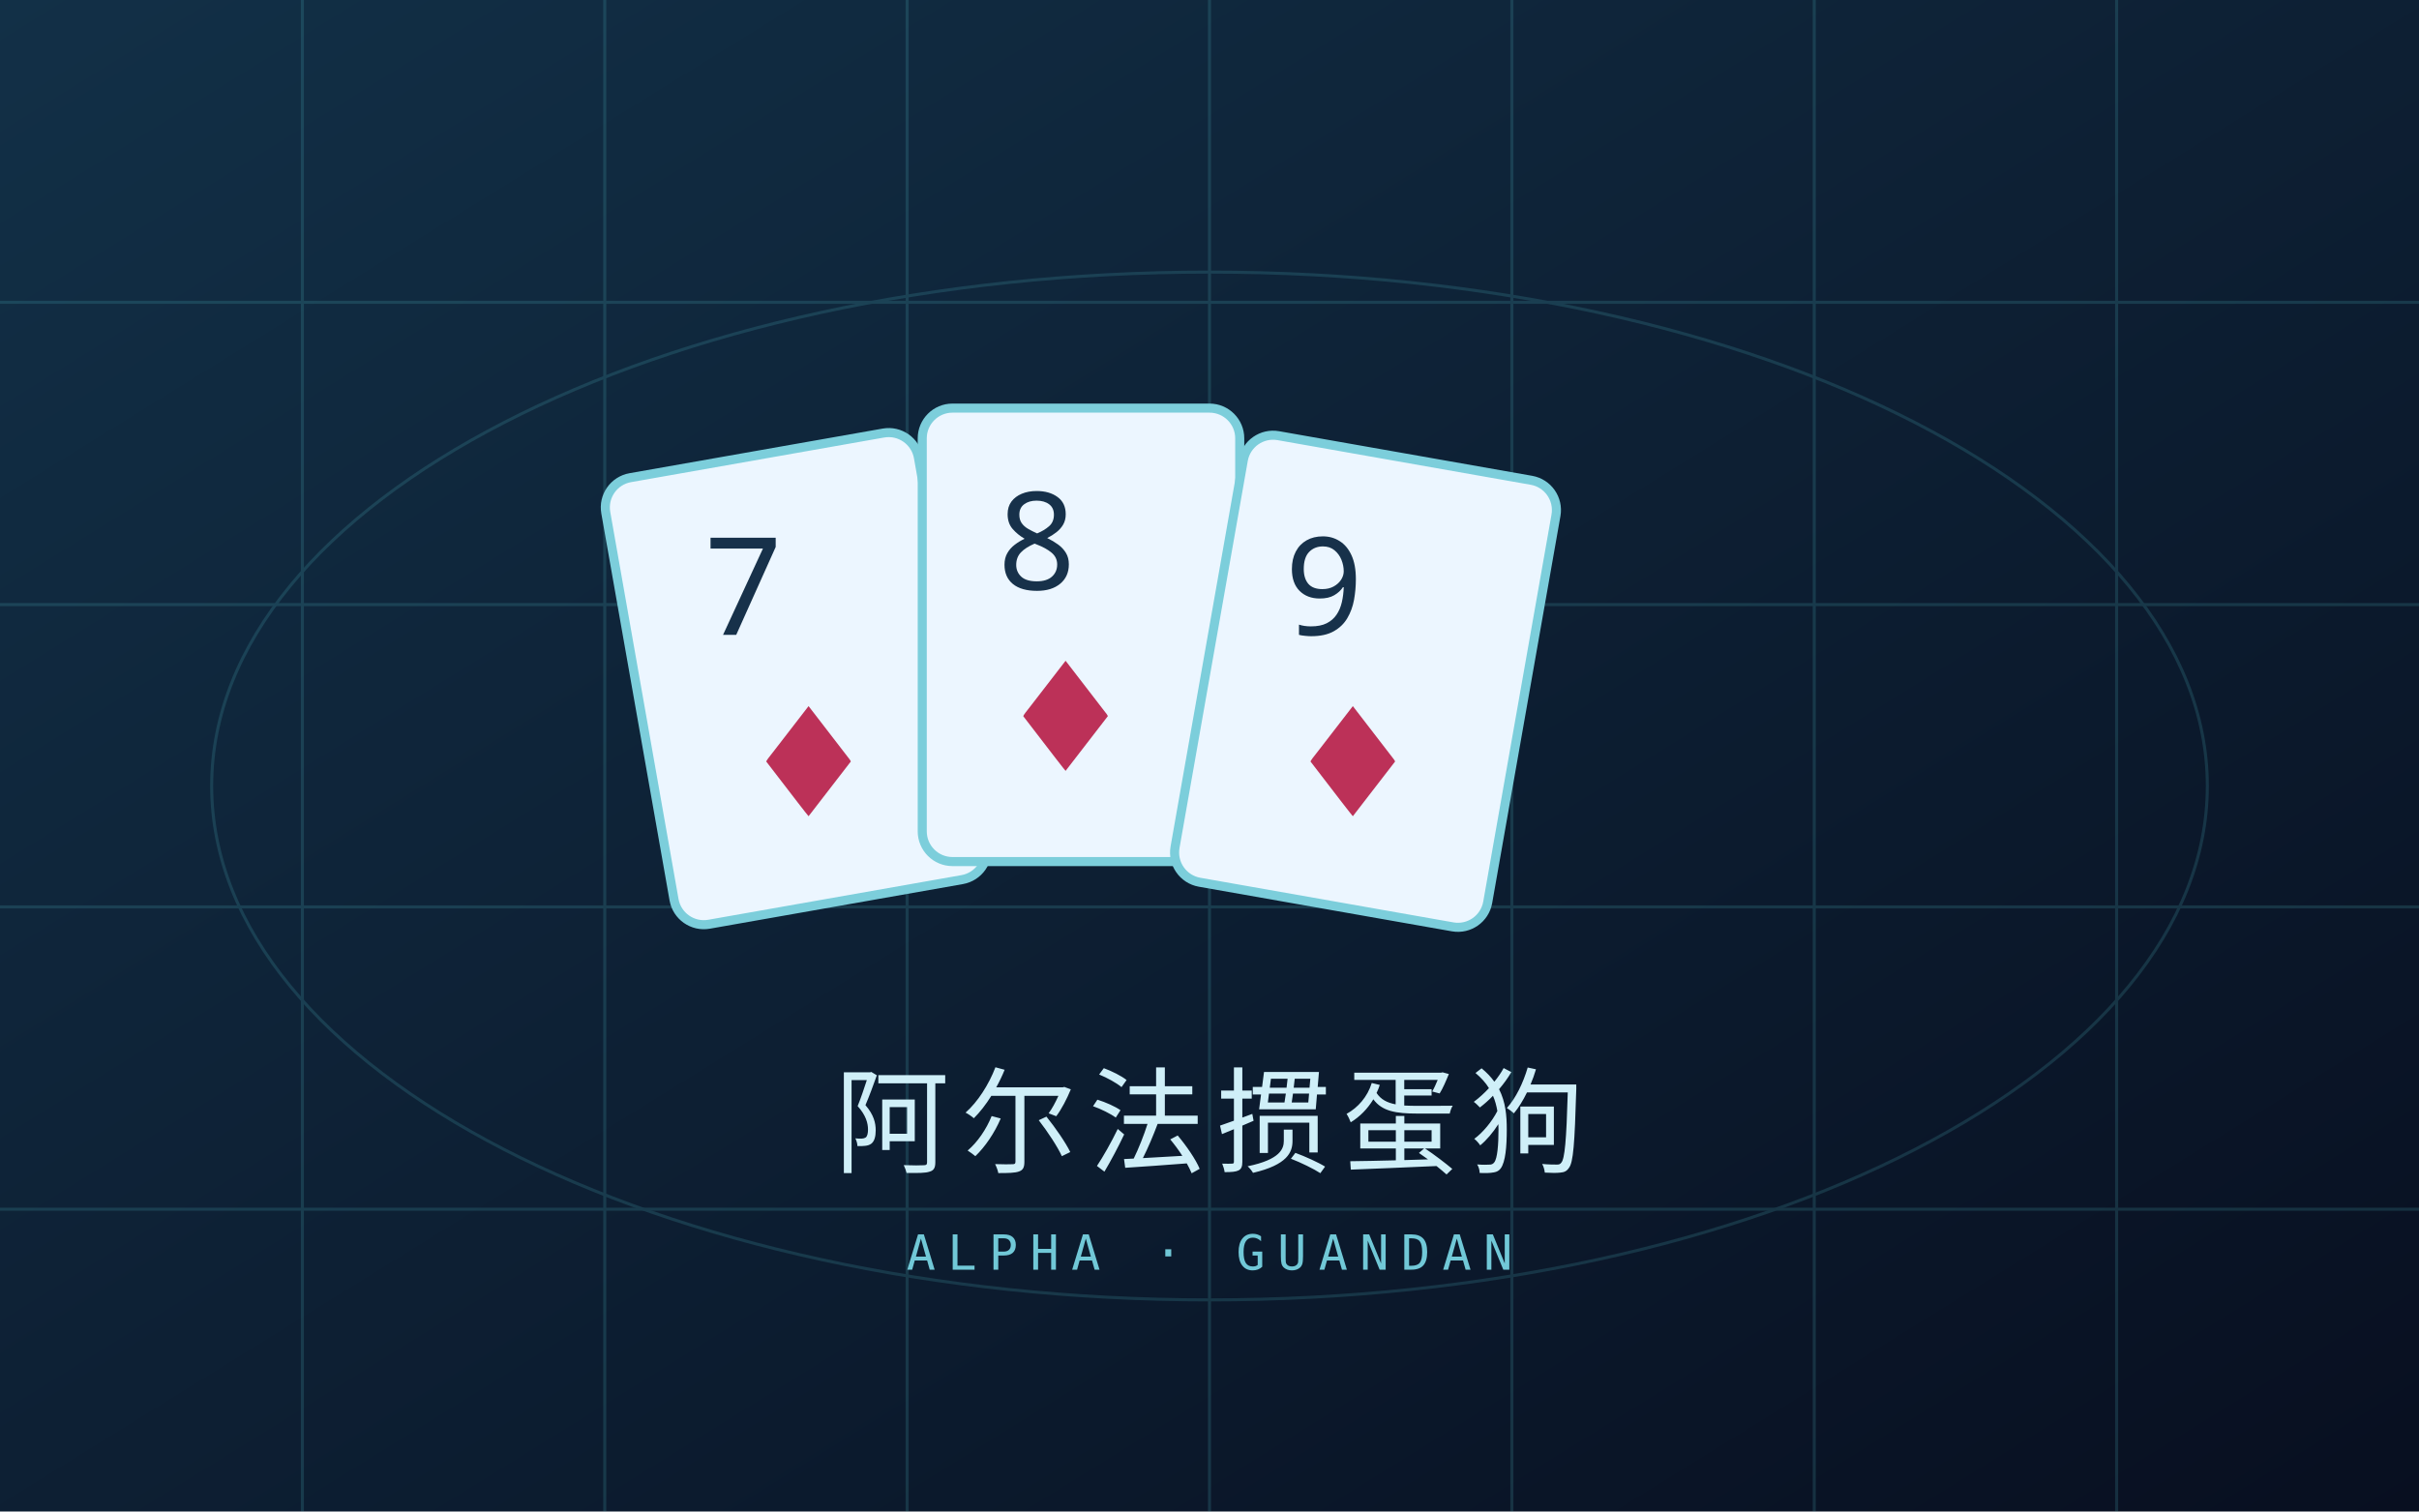
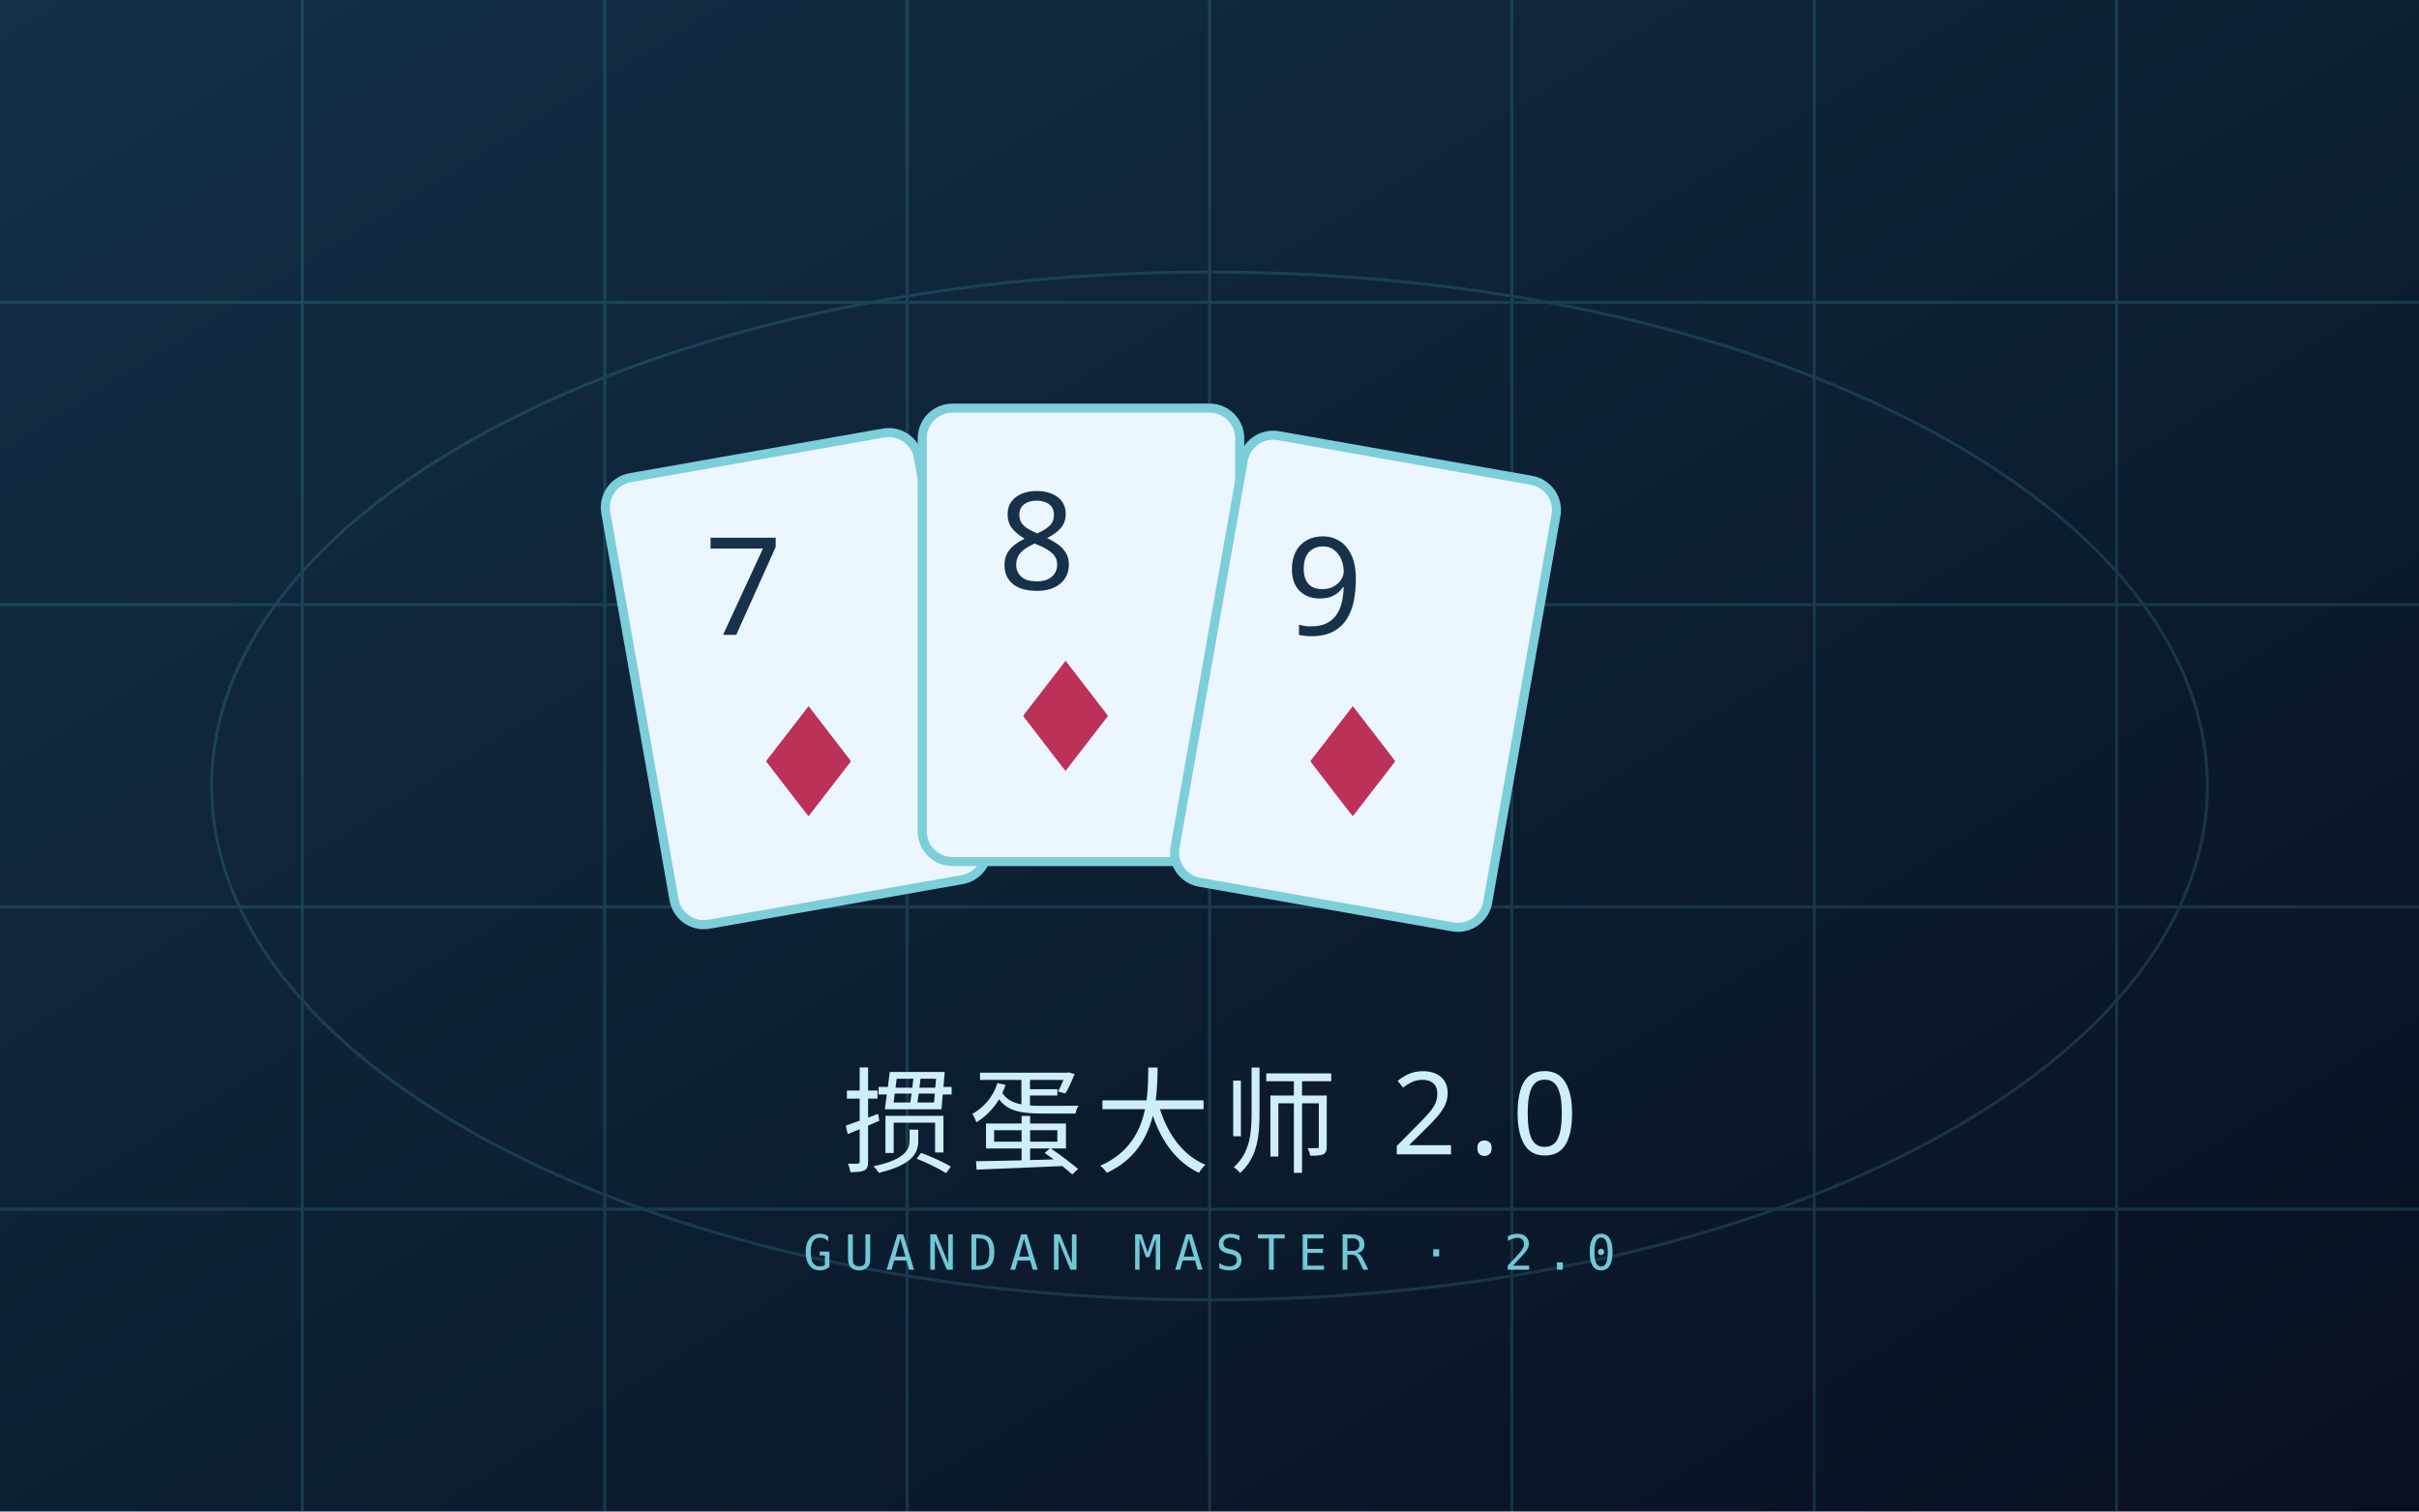
<svg xmlns="http://www.w3.org/2000/svg" viewBox="0 0 800 500">
  <defs>
    <linearGradient id="bg" x2="1" y2="1">
      <stop stop-color="#123047" />
      <stop offset="1" stop-color="#080f20" />
    </linearGradient>
  </defs>
  <rect width="800" height="500" fill="url(#bg)" />
  <g fill="none" stroke="#5ddde6" opacity=".15">
    <path d="M0 100H800M0 200H800M0 300H800M0 400H800M100 0V500M200 0V500M300 0V500M400 0V500M500 0V500M600 0V500M700 0V500" />
    <ellipse cx="400" cy="260" rx="330" ry="170" />
  </g>
  <g fill="#ecf6ff" stroke="#7ccedb" stroke-width="3">
    <rect x="210" y="150" width="105" height="150" rx="10" transform="rotate(-10 260 220)" />
    <rect x="305" y="135" width="105" height="150" rx="10" />
    <rect x="400" y="150" width="105" height="150" rx="10" transform="rotate(10 450 220)" />
  </g>
  <g fill="#17314a" font-family="sans-serif" font-size="45">
    <text x="233" y="210">7</text>
    <text x="330" y="195">8</text>
    <text x="425" y="210">9</text>
  </g>
  <g fill="#bc3158" font-family="sans-serif" font-size="50">
    <text x="245" y="270">♦</text>
    <text x="330" y="255">♦</text>
    <text x="425" y="270">♦</text>
  </g>
-   <text x="400" y="385" text-anchor="middle" font-family="sans-serif" font-size="38" letter-spacing="4" fill="#cfeff8">阿尔法掼蛋狗</text>
-   <text x="400" y="420" text-anchor="middle" font-family="monospace" font-size="16" letter-spacing="4" fill="#71c8d7">ALPHA · GUANDAN</text>
+   <text x="400" y="385" text-anchor="middle" font-family="sans-serif" font-size="38" letter-spacing="4" fill="#cfeff8">掼蛋大师 2.0</text>
+   <text x="400" y="420" text-anchor="middle" font-family="monospace" font-size="16" letter-spacing="4" fill="#71c8d7">GUANDAN MASTER · 2.0</text>
</svg>
